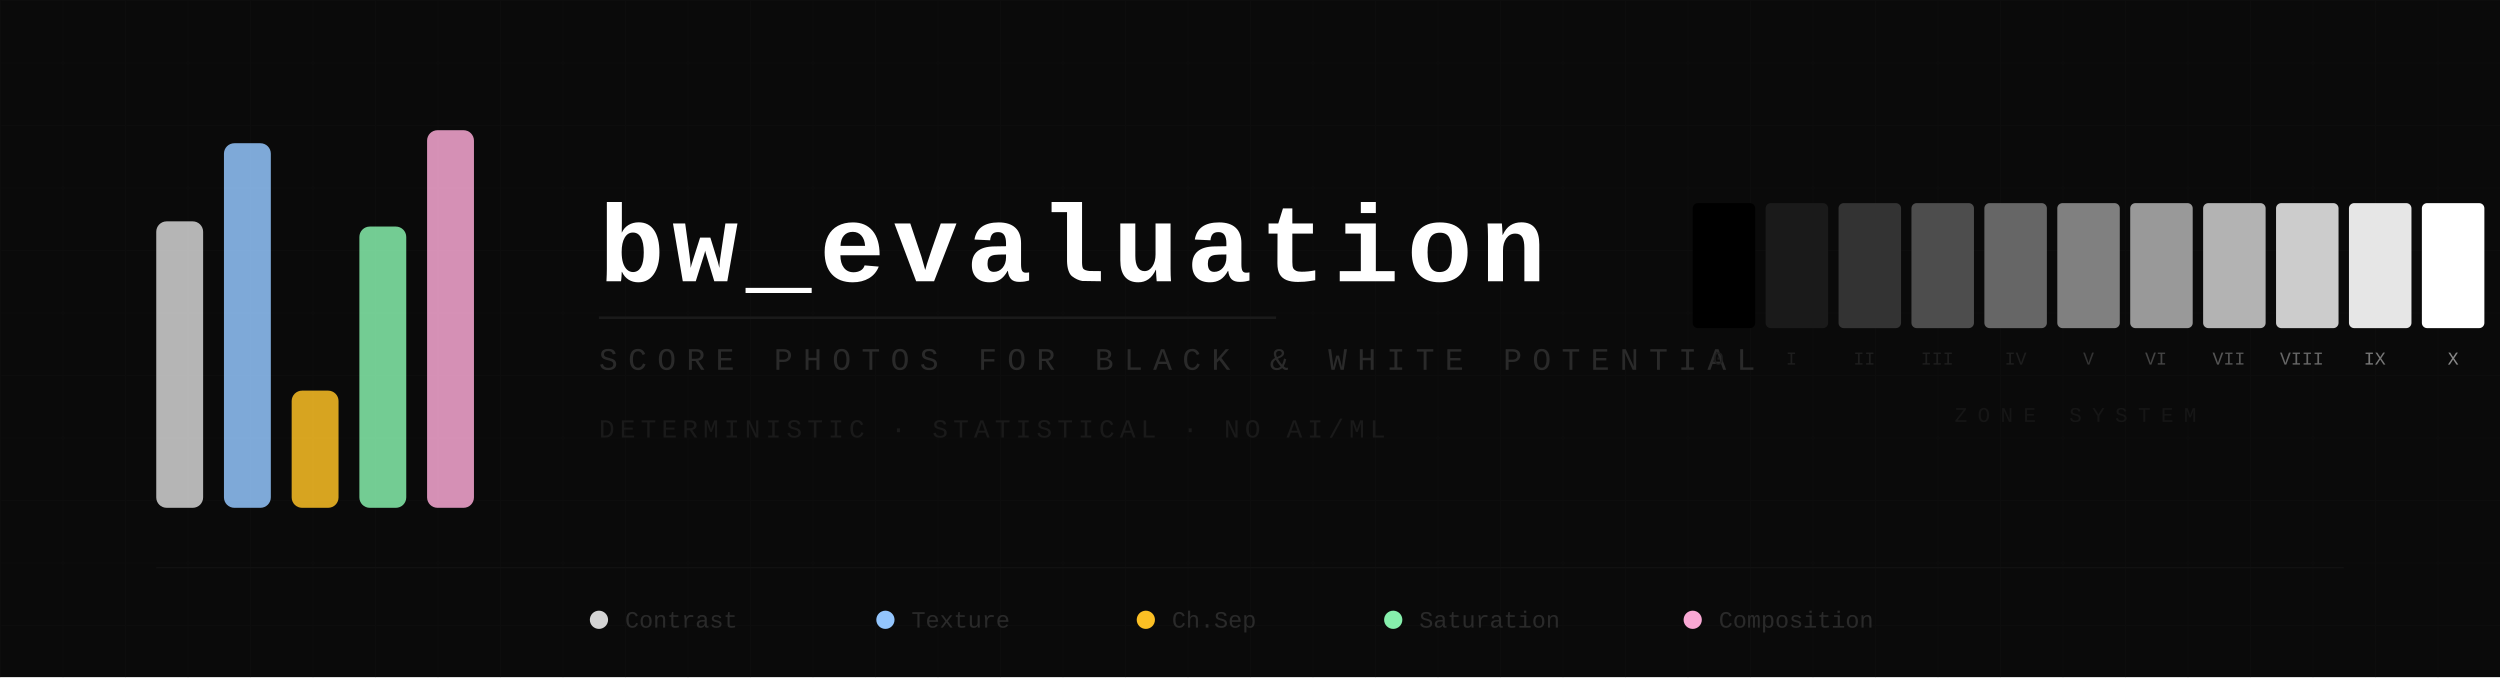
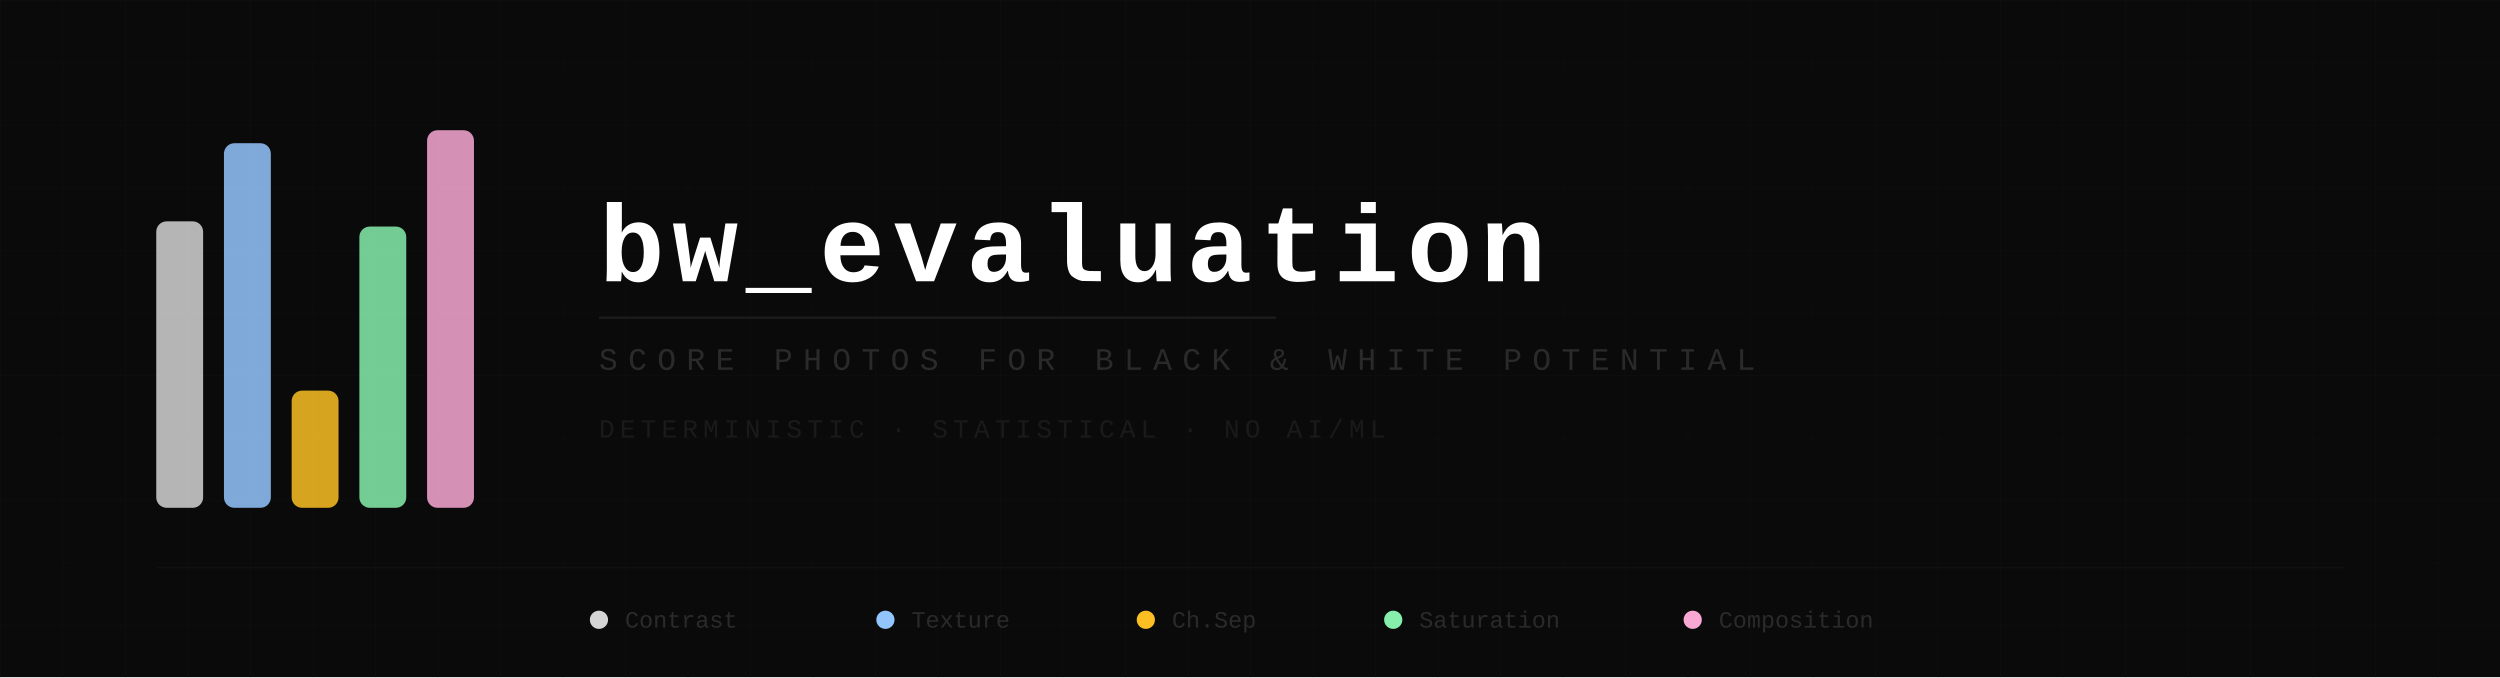
<svg xmlns="http://www.w3.org/2000/svg" viewBox="0 0 960 260" width="960" height="260">
  <defs>
    <pattern id="grid" width="24" height="24" patternUnits="userSpaceOnUse">
      <path d="M 24 0 L 0 0 0 24" fill="none" stroke="#0e0e0e" stroke-width="0.5" />
    </pattern>
  </defs>
  <rect width="960" height="260" fill="#0a0a0a" />
  <rect width="960" height="260" fill="url(#grid)" />
  <rect x="60" y="85" width="18" height="110" rx="4" fill="#d4d4d4" opacity="0.85" />
  <rect x="86" y="55" width="18" height="140" rx="4" fill="#93c5fd" opacity="0.85" />
  <rect x="112" y="150" width="18" height="45" rx="4" fill="#fbbf24" opacity="0.85" />
  <rect x="138" y="87" width="18" height="108" rx="4" fill="#86efac" opacity="0.85" />
  <rect x="164" y="50" width="18" height="145" rx="4" fill="#f9a8d4" opacity="0.85" />
  <text x="230" y="108" fill="#fff" font-family="'Courier New',monospace" font-size="42" font-weight="bold" letter-spacing="3">bw_evaluation</text>
  <line x1="230" y1="122" x2="490" y2="122" stroke="#1a1a1a" stroke-width="1" />
  <text x="230" y="142" fill="#2a2a2a" font-family="'Courier New',monospace" font-size="12" letter-spacing="4">SCORE PHOTOS FOR BLACK &amp; WHITE POTENTIAL</text>
  <text x="230" y="168" fill="#1a1a1a" font-family="'Courier New',monospace" font-size="10" letter-spacing="2">DETERMINISTIC · STATISTICAL · NO AI/ML</text>
-   <rect x="650" y="78" width="24" height="48" rx="2" fill="#000000" />
-   <rect x="678" y="78" width="24" height="48" rx="2" fill="#1a1a1a" />
-   <rect x="706" y="78" width="24" height="48" rx="2" fill="#333333" />
-   <rect x="734" y="78" width="24" height="48" rx="2" fill="#4d4d4d" />
-   <rect x="762" y="78" width="24" height="48" rx="2" fill="#666666" />
-   <rect x="790" y="78" width="24" height="48" rx="2" fill="#808080" />
-   <rect x="818" y="78" width="24" height="48" rx="2" fill="#999999" />
-   <rect x="846" y="78" width="24" height="48" rx="2" fill="#b3b3b3" />
-   <rect x="874" y="78" width="24" height="48" rx="2" fill="#cccccc" />
-   <rect x="902" y="78" width="24" height="48" rx="2" fill="#e6e6e6" />
-   <rect x="930" y="78" width="24" height="48" rx="2" fill="#ffffff" />
-   <text font-family="'Courier New',monospace" font-size="7" fill="#1e1e1e" text-anchor="middle">
-     <tspan x="662" y="140">0</tspan>
-     <tspan x="690" y="140">I</tspan>
-     <tspan x="718" y="140">II</tspan>
-     <tspan x="746" y="140">III</tspan>
-     <tspan x="774" y="140">IV</tspan>
-   </text>
-   <text font-family="'Courier New',monospace" font-size="7" fill="#333" text-anchor="middle">
-     <tspan x="802" y="140">V</tspan>
-   </text>
-   <text font-family="'Courier New',monospace" font-size="7" text-anchor="middle">
-     <tspan x="830" y="140" fill="#444">VI</tspan>
-     <tspan x="858" y="140" fill="#555">VII</tspan>
-     <tspan x="886" y="140" fill="#666">VIII</tspan>
-     <tspan x="914" y="140" fill="#777">IX</tspan>
-     <tspan x="942" y="140" fill="#888">X</tspan>
-   </text>
-   <text x="797" y="162" text-anchor="middle" fill="#161616" font-family="'Courier New',monospace" font-size="8" letter-spacing="4">ZONE SYSTEM</text>
  <line x1="60" y1="218" x2="900" y2="218" stroke="#111" stroke-width="0.5" />
  <circle cx="230" cy="238" r="3.5" fill="#d4d4d4" />
  <text x="240" y="241" fill="#2a2a2a" font-family="'Courier New',monospace" font-size="9">Contrast</text>
  <circle cx="340" cy="238" r="3.5" fill="#93c5fd" />
  <text x="350" y="241" fill="#2a2a2a" font-family="'Courier New',monospace" font-size="9">Texture</text>
  <circle cx="440" cy="238" r="3.5" fill="#fbbf24" />
  <text x="450" y="241" fill="#2a2a2a" font-family="'Courier New',monospace" font-size="9">Ch.Sep</text>
  <circle cx="535" cy="238" r="3.5" fill="#86efac" />
  <text x="545" y="241" fill="#2a2a2a" font-family="'Courier New',monospace" font-size="9">Saturation</text>
  <circle cx="650" cy="238" r="3.5" fill="#f9a8d4" />
  <text x="660" y="241" fill="#2a2a2a" font-family="'Courier New',monospace" font-size="9">Composition</text>
</svg>
